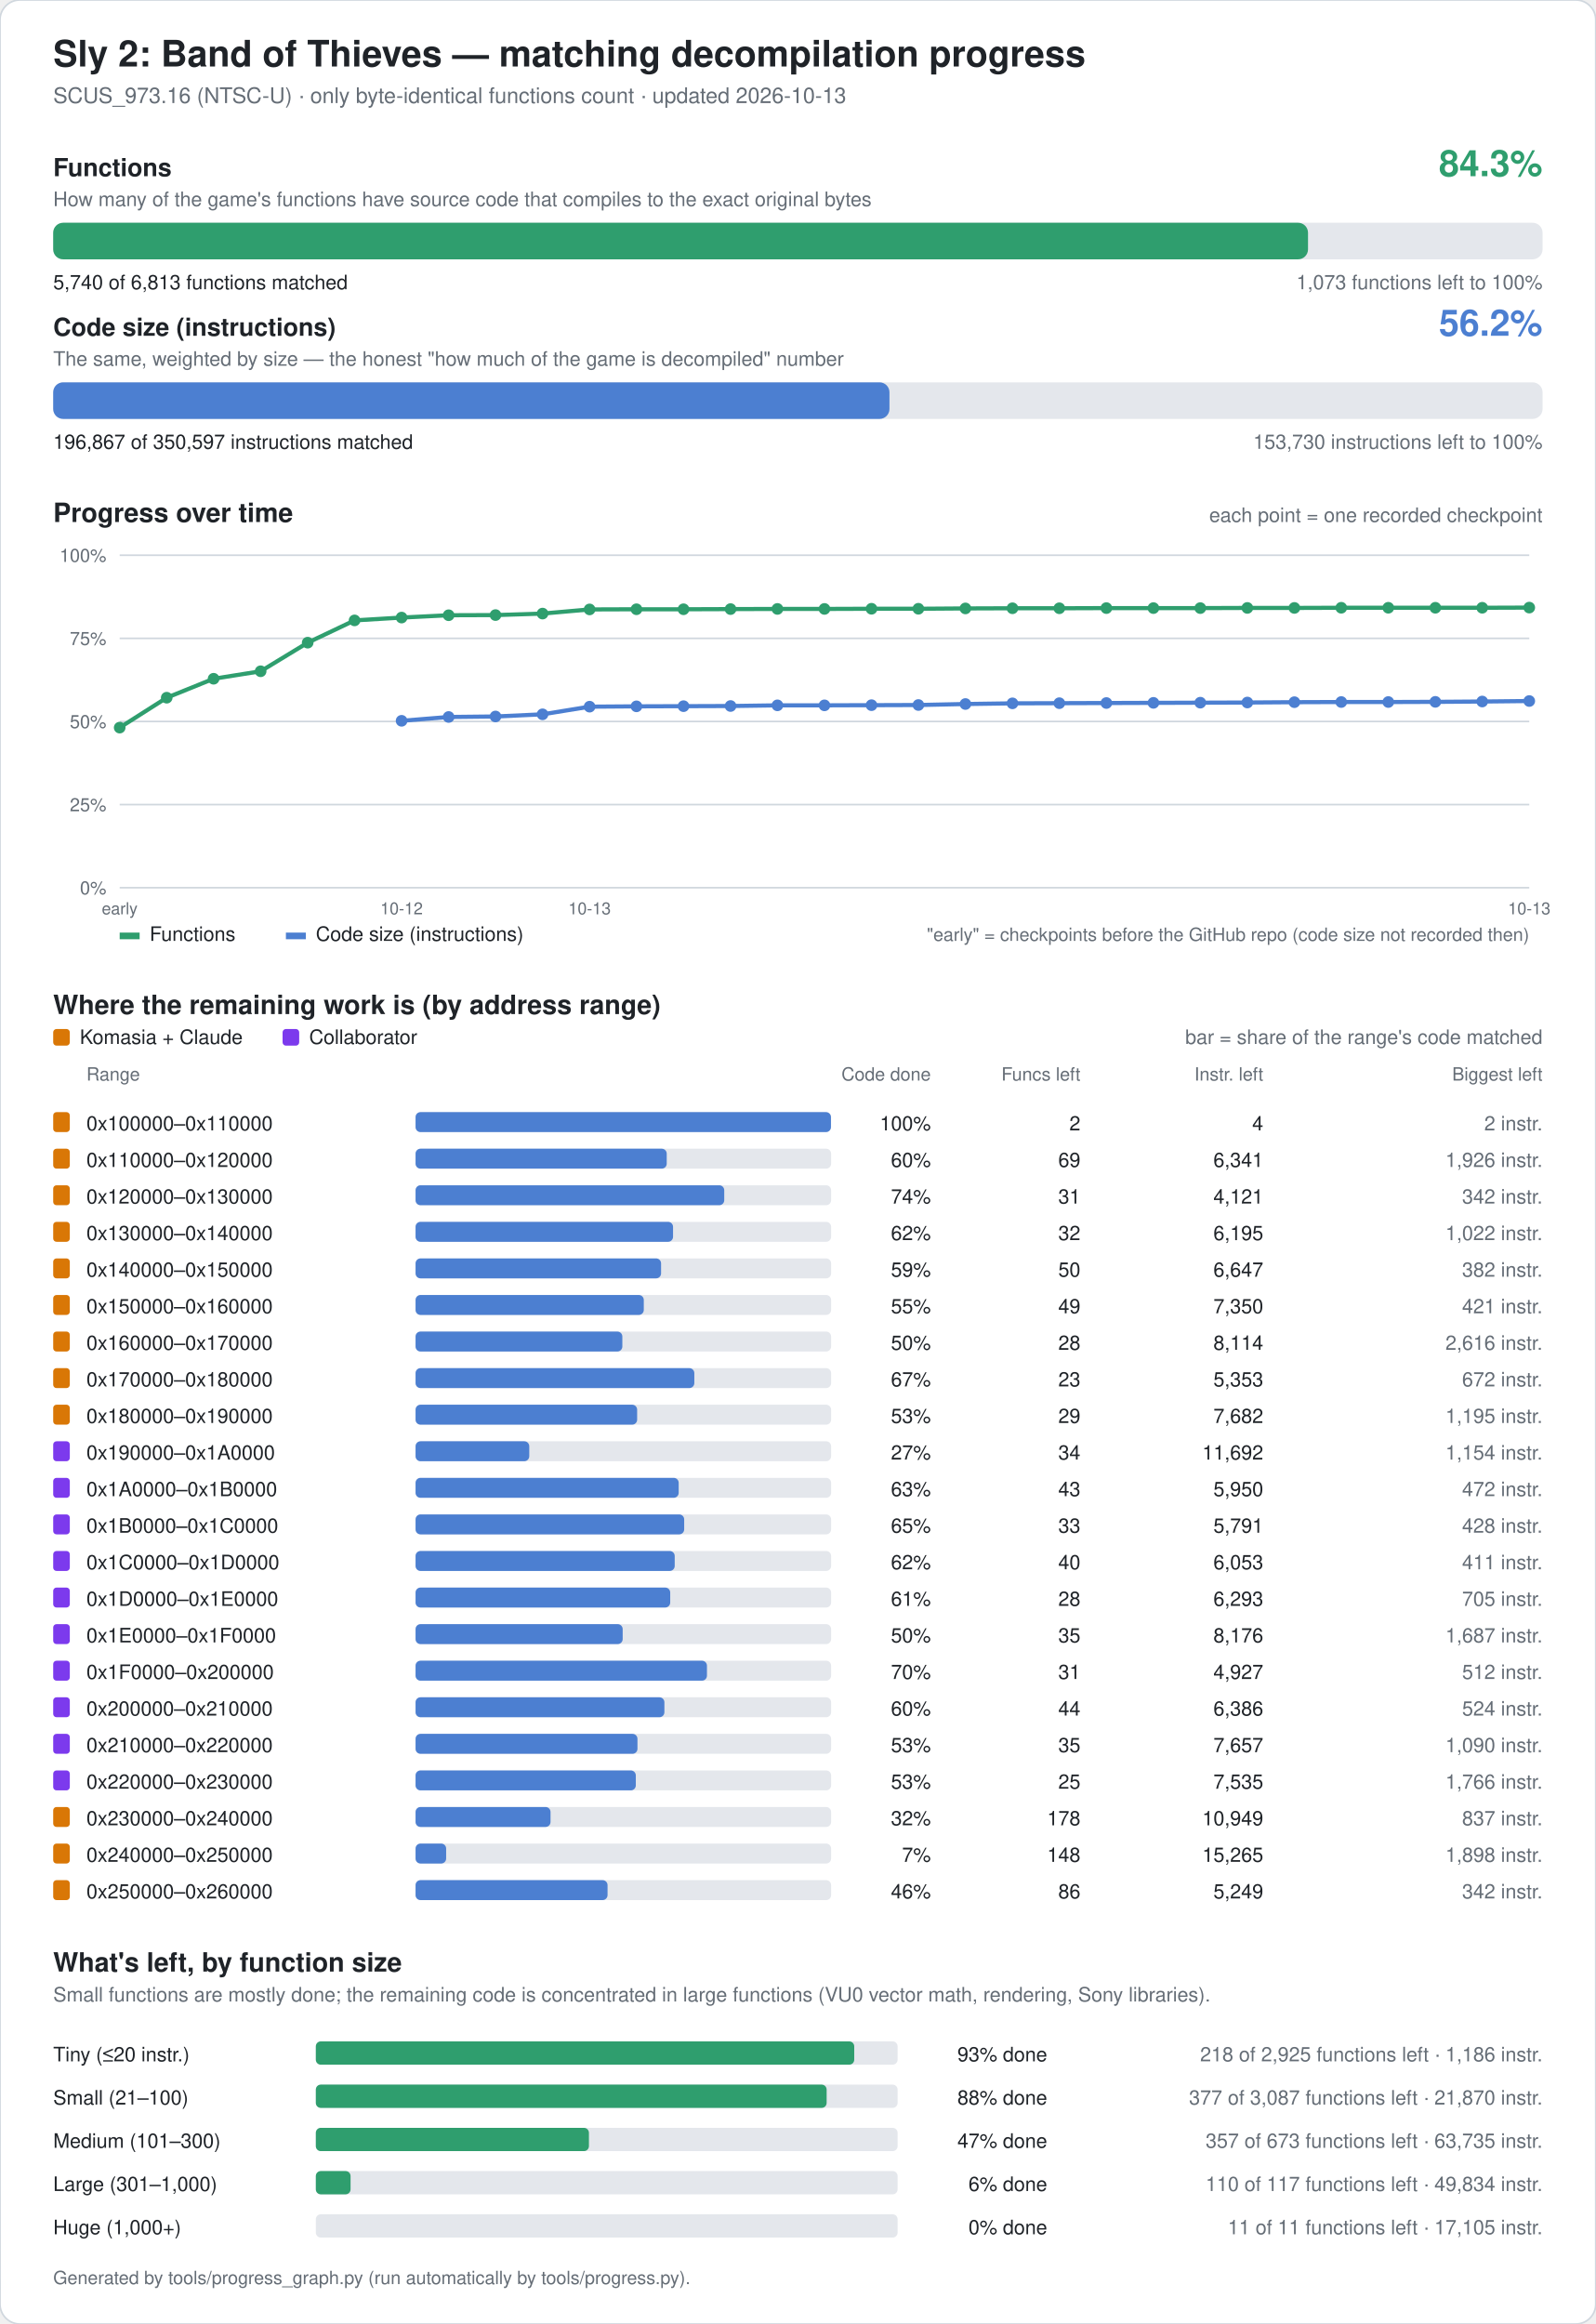
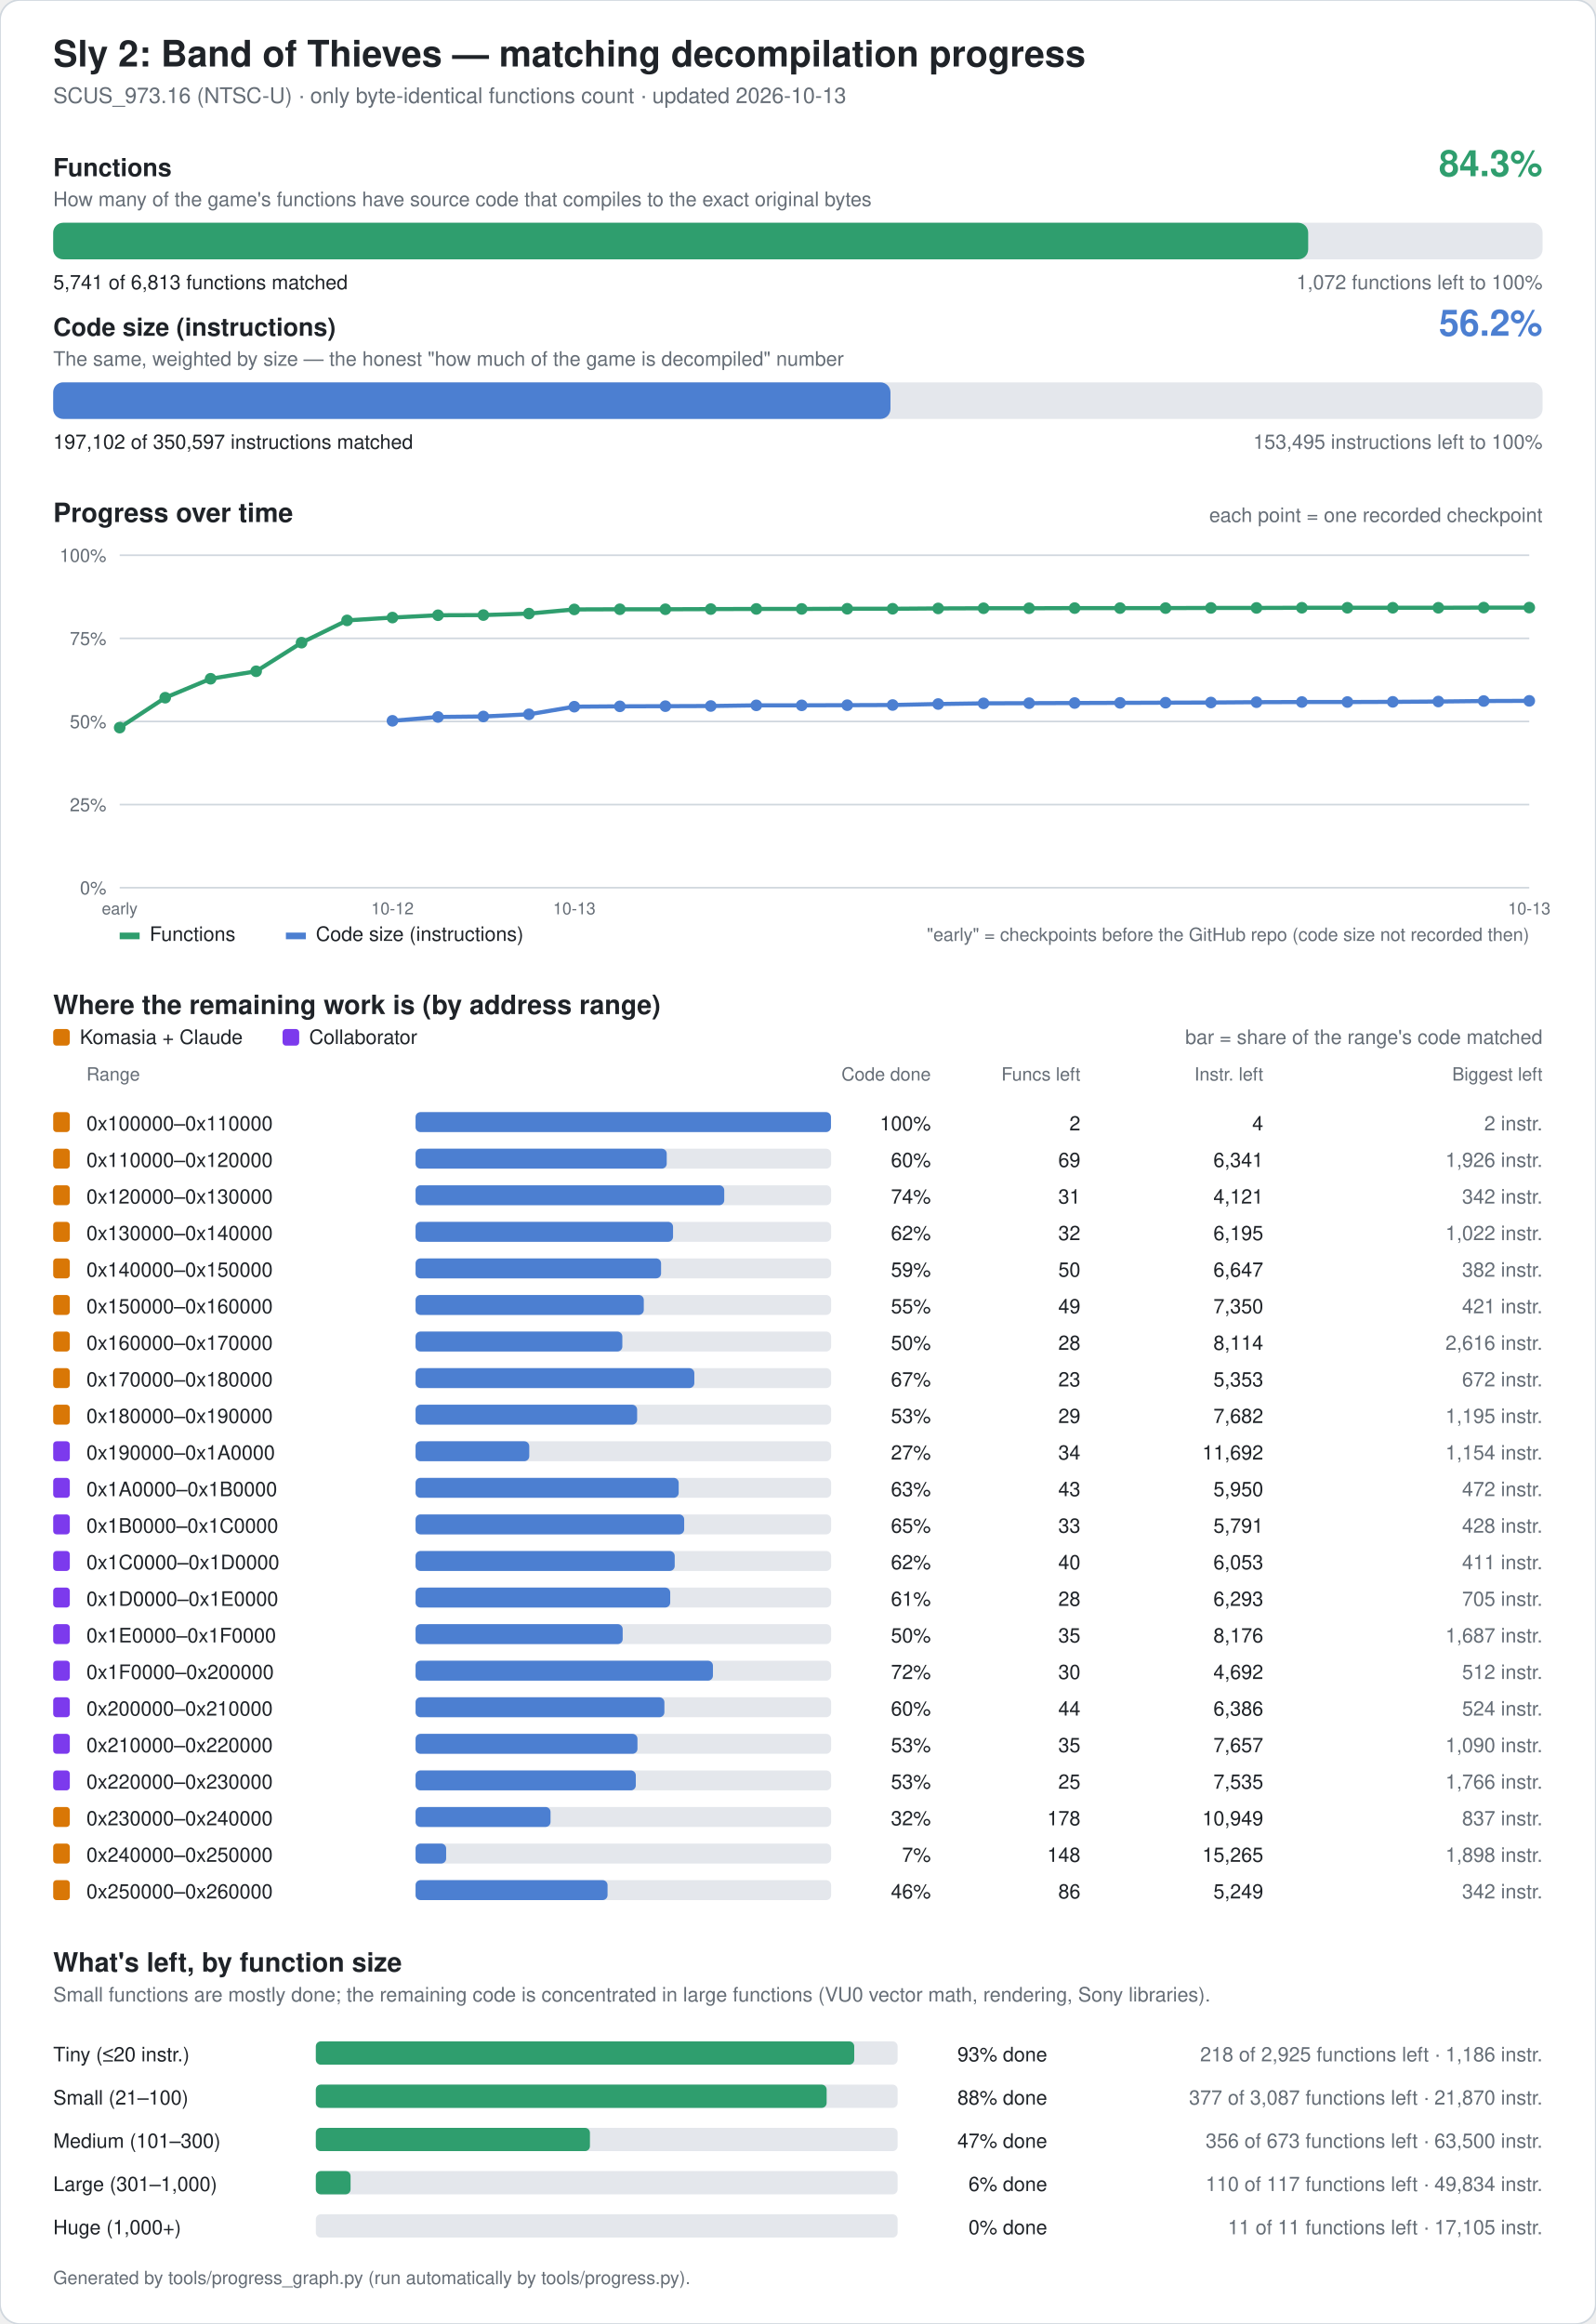
<svg xmlns="http://www.w3.org/2000/svg" width="960" height="1398" viewBox="0 0 960 1398" font-family="-apple-system,BlinkMacSystemFont,Segoe UI,Helvetica,Arial,sans-serif">
  <rect width="960" height="1398" rx="12" fill="#ffffff" stroke="#d0d7de" />
  <text x="32.0" y="40.0" font-size="22" fill="#1f2328" text-anchor="start" font-weight="bold">Sly 2: Band of Thieves — matching decompilation progress</text>
  <text x="32.0" y="62.0" font-size="13" fill="#656d76" text-anchor="start" font-weight="normal">SCUS_973.16 (NTSC-U) · only byte-identical functions count · updated 2026-10-13</text>
  <text x="32.0" y="106.0" font-size="15" fill="#1f2328" text-anchor="start" font-weight="bold">Functions</text>
  <text x="928.0" y="106.0" font-size="22" fill="#2f9e6e" text-anchor="end" font-weight="bold">84.3%</text>
  <text x="32.0" y="124.0" font-size="12" fill="#656d76" text-anchor="start" font-weight="normal">How many of the game's functions have source code that compiles to the exact original bytes</text>
  <rect x="32" y="134" width="896" height="22" rx="6" fill="#e4e7ec" />
-   <rect x="32" y="134" width="754.9" height="22" rx="6" fill="#2f9e6e" />
-   <text x="32.0" y="174.0" font-size="12" fill="#1f2328" text-anchor="start" font-weight="normal">5,740 of 6,813 functions matched</text>
-   <text x="928.0" y="174.0" font-size="12" fill="#656d76" text-anchor="end" font-weight="normal">1,073 functions left to 100%</text>
+   <rect x="32" y="134" width="755.0" height="22" rx="6" fill="#2f9e6e" />
+   <text x="32.0" y="174.0" font-size="12" fill="#1f2328" text-anchor="start" font-weight="normal">5,741 of 6,813 functions matched</text>
+   <text x="928.0" y="174.0" font-size="12" fill="#656d76" text-anchor="end" font-weight="normal">1,072 functions left to 100%</text>
  <text x="32.0" y="202.0" font-size="15" fill="#1f2328" text-anchor="start" font-weight="bold">Code size (instructions)</text>
  <text x="928.0" y="202.0" font-size="22" fill="#4c7fd1" text-anchor="end" font-weight="bold">56.2%</text>
  <text x="32.0" y="220.0" font-size="12" fill="#656d76" text-anchor="start" font-weight="normal">The same, weighted by size — the honest "how much of the game is decompiled" number</text>
  <rect x="32" y="230" width="896" height="22" rx="6" fill="#e4e7ec" />
-   <rect x="32" y="230" width="503.1" height="22" rx="6" fill="#4c7fd1" />
-   <text x="32.0" y="270.0" font-size="12" fill="#1f2328" text-anchor="start" font-weight="normal">196,867 of 350,597 instructions matched</text>
-   <text x="928.0" y="270.0" font-size="12" fill="#656d76" text-anchor="end" font-weight="normal">153,730 instructions left to 100%</text>
+   <rect x="32" y="230" width="503.7" height="22" rx="6" fill="#4c7fd1" />
+   <text x="32.0" y="270.0" font-size="12" fill="#1f2328" text-anchor="start" font-weight="normal">197,102 of 350,597 instructions matched</text>
+   <text x="928.0" y="270.0" font-size="12" fill="#656d76" text-anchor="end" font-weight="normal">153,495 instructions left to 100%</text>
  <text x="32.0" y="314.0" font-size="16" fill="#1f2328" text-anchor="start" font-weight="bold">Progress over time</text>
  <text x="928.0" y="314.0" font-size="12" fill="#656d76" text-anchor="end" font-weight="normal">each point = one recorded checkpoint</text>
  <line x1="72" y1="534.0" x2="920" y2="534.0" stroke="#d0d7de" stroke-width="1" />
  <text x="64.0" y="538.0" font-size="11" fill="#656d76" text-anchor="end" font-weight="normal">0%</text>
  <line x1="72" y1="484.0" x2="920" y2="484.0" stroke="#d0d7de" stroke-width="1" />
  <text x="64.0" y="488.0" font-size="11" fill="#656d76" text-anchor="end" font-weight="normal">25%</text>
  <line x1="72" y1="434.0" x2="920" y2="434.0" stroke="#d0d7de" stroke-width="1" />
  <text x="64.0" y="438.0" font-size="11" fill="#656d76" text-anchor="end" font-weight="normal">50%</text>
  <line x1="72" y1="384.0" x2="920" y2="384.0" stroke="#d0d7de" stroke-width="1" />
  <text x="64.0" y="388.0" font-size="11" fill="#656d76" text-anchor="end" font-weight="normal">75%</text>
  <line x1="72" y1="334.0" x2="920" y2="334.0" stroke="#d0d7de" stroke-width="1" />
  <text x="64.0" y="338.0" font-size="11" fill="#656d76" text-anchor="end" font-weight="normal">100%</text>
-   <polyline fill="none" stroke="#2f9e6e" stroke-width="2.5" stroke-linejoin="round" points="72.0,437.7 100.3,419.7 128.5,408.3 156.8,403.8 185.1,386.6 213.3,373.2 241.6,371.5 269.9,370.1 298.1,370.0 326.4,369.1 354.7,366.6 382.9,366.5 411.2,366.5 439.5,366.4 467.7,366.3 496.0,366.3 524.3,366.2 552.5,366.2 580.8,366.0 609.1,365.9 637.3,365.9 665.6,365.8 693.9,365.8 722.1,365.8 750.4,365.7 778.7,365.7 806.9,365.6 835.2,365.6 863.5,365.6 891.7,365.6 920.0,365.5" />
+   <polyline fill="none" stroke="#2f9e6e" stroke-width="2.5" stroke-linejoin="round" points="72.0,437.7 99.4,419.7 126.7,408.3 154.1,403.8 181.4,386.6 208.8,373.2 236.1,371.5 263.5,370.1 290.8,370.0 318.2,369.1 345.5,366.6 372.9,366.5 400.3,366.5 427.6,366.4 455.0,366.3 482.3,366.3 509.7,366.2 537.0,366.2 564.4,366.0 591.7,365.9 619.1,365.9 646.5,365.8 673.8,365.8 701.2,365.8 728.5,365.7 755.9,365.7 783.2,365.6 810.6,365.6 837.9,365.6 865.3,365.6 892.6,365.5 920.0,365.5" />
  <circle cx="72.0" cy="437.7" r="3.5" fill="#2f9e6e" />
-   <circle cx="100.3" cy="419.7" r="3.5" fill="#2f9e6e" />
-   <circle cx="128.5" cy="408.3" r="3.5" fill="#2f9e6e" />
-   <circle cx="156.8" cy="403.8" r="3.5" fill="#2f9e6e" />
-   <circle cx="185.1" cy="386.6" r="3.5" fill="#2f9e6e" />
-   <circle cx="213.3" cy="373.2" r="3.5" fill="#2f9e6e" />
-   <circle cx="241.6" cy="371.5" r="3.5" fill="#2f9e6e" />
-   <circle cx="269.9" cy="370.1" r="3.5" fill="#2f9e6e" />
-   <circle cx="298.1" cy="370.0" r="3.5" fill="#2f9e6e" />
-   <circle cx="326.4" cy="369.1" r="3.5" fill="#2f9e6e" />
-   <circle cx="354.7" cy="366.6" r="3.5" fill="#2f9e6e" />
-   <circle cx="382.9" cy="366.5" r="3.5" fill="#2f9e6e" />
-   <circle cx="411.2" cy="366.5" r="3.5" fill="#2f9e6e" />
-   <circle cx="439.5" cy="366.4" r="3.5" fill="#2f9e6e" />
-   <circle cx="467.7" cy="366.3" r="3.5" fill="#2f9e6e" />
-   <circle cx="496.0" cy="366.3" r="3.5" fill="#2f9e6e" />
-   <circle cx="524.3" cy="366.2" r="3.5" fill="#2f9e6e" />
-   <circle cx="552.5" cy="366.2" r="3.5" fill="#2f9e6e" />
-   <circle cx="580.8" cy="366.0" r="3.5" fill="#2f9e6e" />
-   <circle cx="609.1" cy="365.9" r="3.5" fill="#2f9e6e" />
-   <circle cx="637.3" cy="365.9" r="3.5" fill="#2f9e6e" />
-   <circle cx="665.6" cy="365.8" r="3.5" fill="#2f9e6e" />
-   <circle cx="693.9" cy="365.8" r="3.5" fill="#2f9e6e" />
-   <circle cx="722.1" cy="365.8" r="3.5" fill="#2f9e6e" />
-   <circle cx="750.4" cy="365.7" r="3.5" fill="#2f9e6e" />
-   <circle cx="778.7" cy="365.7" r="3.5" fill="#2f9e6e" />
-   <circle cx="806.9" cy="365.6" r="3.5" fill="#2f9e6e" />
-   <circle cx="835.2" cy="365.6" r="3.5" fill="#2f9e6e" />
-   <circle cx="863.5" cy="365.6" r="3.5" fill="#2f9e6e" />
-   <circle cx="891.7" cy="365.6" r="3.5" fill="#2f9e6e" />
+   <circle cx="99.4" cy="419.7" r="3.5" fill="#2f9e6e" />
+   <circle cx="126.7" cy="408.3" r="3.5" fill="#2f9e6e" />
+   <circle cx="154.1" cy="403.8" r="3.5" fill="#2f9e6e" />
+   <circle cx="181.4" cy="386.6" r="3.5" fill="#2f9e6e" />
+   <circle cx="208.8" cy="373.2" r="3.5" fill="#2f9e6e" />
+   <circle cx="236.1" cy="371.5" r="3.5" fill="#2f9e6e" />
+   <circle cx="263.5" cy="370.1" r="3.5" fill="#2f9e6e" />
+   <circle cx="290.8" cy="370.0" r="3.5" fill="#2f9e6e" />
+   <circle cx="318.2" cy="369.1" r="3.5" fill="#2f9e6e" />
+   <circle cx="345.5" cy="366.6" r="3.5" fill="#2f9e6e" />
+   <circle cx="372.9" cy="366.5" r="3.5" fill="#2f9e6e" />
+   <circle cx="400.3" cy="366.5" r="3.5" fill="#2f9e6e" />
+   <circle cx="427.6" cy="366.4" r="3.5" fill="#2f9e6e" />
+   <circle cx="455.0" cy="366.3" r="3.5" fill="#2f9e6e" />
+   <circle cx="482.3" cy="366.3" r="3.5" fill="#2f9e6e" />
+   <circle cx="509.7" cy="366.2" r="3.5" fill="#2f9e6e" />
+   <circle cx="537.0" cy="366.2" r="3.5" fill="#2f9e6e" />
+   <circle cx="564.4" cy="366.0" r="3.5" fill="#2f9e6e" />
+   <circle cx="591.7" cy="365.9" r="3.5" fill="#2f9e6e" />
+   <circle cx="619.1" cy="365.9" r="3.5" fill="#2f9e6e" />
+   <circle cx="646.5" cy="365.8" r="3.5" fill="#2f9e6e" />
+   <circle cx="673.8" cy="365.8" r="3.5" fill="#2f9e6e" />
+   <circle cx="701.2" cy="365.8" r="3.5" fill="#2f9e6e" />
+   <circle cx="728.5" cy="365.7" r="3.5" fill="#2f9e6e" />
+   <circle cx="755.9" cy="365.7" r="3.5" fill="#2f9e6e" />
+   <circle cx="783.2" cy="365.6" r="3.5" fill="#2f9e6e" />
+   <circle cx="810.6" cy="365.6" r="3.5" fill="#2f9e6e" />
+   <circle cx="837.9" cy="365.6" r="3.5" fill="#2f9e6e" />
+   <circle cx="865.3" cy="365.6" r="3.5" fill="#2f9e6e" />
+   <circle cx="892.6" cy="365.5" r="3.5" fill="#2f9e6e" />
  <circle cx="920.0" cy="365.5" r="3.5" fill="#2f9e6e" />
-   <polyline fill="none" stroke="#4c7fd1" stroke-width="2.5" stroke-linejoin="round" points="241.6,433.6 269.9,431.3 298.1,431.0 326.4,429.7 354.7,425.1 382.9,424.9 411.2,424.8 439.5,424.7 467.7,424.3 496.0,424.3 524.3,424.2 552.5,424.1 580.8,423.5 609.1,423.1 637.3,423.0 665.6,422.9 693.9,422.8 722.1,422.7 750.4,422.6 778.7,422.4 806.9,422.3 835.2,422.3 863.5,422.2 891.7,422.0 920.0,421.7" />
-   <circle cx="241.6" cy="433.6" r="3.5" fill="#4c7fd1" />
-   <circle cx="269.9" cy="431.3" r="3.5" fill="#4c7fd1" />
-   <circle cx="298.1" cy="431.0" r="3.5" fill="#4c7fd1" />
-   <circle cx="326.4" cy="429.7" r="3.5" fill="#4c7fd1" />
-   <circle cx="354.7" cy="425.1" r="3.5" fill="#4c7fd1" />
-   <circle cx="382.9" cy="424.9" r="3.5" fill="#4c7fd1" />
-   <circle cx="411.2" cy="424.8" r="3.5" fill="#4c7fd1" />
-   <circle cx="439.5" cy="424.7" r="3.5" fill="#4c7fd1" />
-   <circle cx="467.7" cy="424.3" r="3.5" fill="#4c7fd1" />
-   <circle cx="496.0" cy="424.3" r="3.5" fill="#4c7fd1" />
-   <circle cx="524.3" cy="424.2" r="3.5" fill="#4c7fd1" />
-   <circle cx="552.5" cy="424.1" r="3.5" fill="#4c7fd1" />
-   <circle cx="580.8" cy="423.5" r="3.5" fill="#4c7fd1" />
-   <circle cx="609.1" cy="423.1" r="3.5" fill="#4c7fd1" />
-   <circle cx="637.3" cy="423.0" r="3.5" fill="#4c7fd1" />
-   <circle cx="665.6" cy="422.9" r="3.5" fill="#4c7fd1" />
-   <circle cx="693.9" cy="422.8" r="3.5" fill="#4c7fd1" />
-   <circle cx="722.1" cy="422.7" r="3.5" fill="#4c7fd1" />
-   <circle cx="750.4" cy="422.6" r="3.5" fill="#4c7fd1" />
-   <circle cx="778.7" cy="422.4" r="3.5" fill="#4c7fd1" />
-   <circle cx="806.9" cy="422.3" r="3.5" fill="#4c7fd1" />
-   <circle cx="835.2" cy="422.3" r="3.5" fill="#4c7fd1" />
-   <circle cx="863.5" cy="422.2" r="3.5" fill="#4c7fd1" />
-   <circle cx="891.7" cy="422.0" r="3.5" fill="#4c7fd1" />
-   <circle cx="920.0" cy="421.7" r="3.5" fill="#4c7fd1" />
+   <polyline fill="none" stroke="#4c7fd1" stroke-width="2.5" stroke-linejoin="round" points="236.1,433.6 263.5,431.3 290.8,431.0 318.2,429.7 345.5,425.1 372.9,424.9 400.3,424.8 427.6,424.7 455.0,424.3 482.3,424.3 509.7,424.2 537.0,424.1 564.4,423.5 591.7,423.1 619.1,423.0 646.5,422.9 673.8,422.8 701.2,422.7 728.5,422.6 755.9,422.4 783.2,422.3 810.6,422.3 837.9,422.2 865.3,422.0 892.6,421.7 920.0,421.6" />
+   <circle cx="236.1" cy="433.6" r="3.5" fill="#4c7fd1" />
+   <circle cx="263.5" cy="431.3" r="3.5" fill="#4c7fd1" />
+   <circle cx="290.8" cy="431.0" r="3.5" fill="#4c7fd1" />
+   <circle cx="318.2" cy="429.7" r="3.5" fill="#4c7fd1" />
+   <circle cx="345.5" cy="425.1" r="3.5" fill="#4c7fd1" />
+   <circle cx="372.9" cy="424.9" r="3.5" fill="#4c7fd1" />
+   <circle cx="400.3" cy="424.8" r="3.5" fill="#4c7fd1" />
+   <circle cx="427.6" cy="424.7" r="3.5" fill="#4c7fd1" />
+   <circle cx="455.0" cy="424.3" r="3.5" fill="#4c7fd1" />
+   <circle cx="482.3" cy="424.3" r="3.5" fill="#4c7fd1" />
+   <circle cx="509.7" cy="424.2" r="3.5" fill="#4c7fd1" />
+   <circle cx="537.0" cy="424.1" r="3.5" fill="#4c7fd1" />
+   <circle cx="564.4" cy="423.5" r="3.5" fill="#4c7fd1" />
+   <circle cx="591.7" cy="423.1" r="3.5" fill="#4c7fd1" />
+   <circle cx="619.1" cy="423.0" r="3.5" fill="#4c7fd1" />
+   <circle cx="646.5" cy="422.9" r="3.5" fill="#4c7fd1" />
+   <circle cx="673.8" cy="422.8" r="3.5" fill="#4c7fd1" />
+   <circle cx="701.2" cy="422.7" r="3.5" fill="#4c7fd1" />
+   <circle cx="728.5" cy="422.6" r="3.5" fill="#4c7fd1" />
+   <circle cx="755.9" cy="422.4" r="3.5" fill="#4c7fd1" />
+   <circle cx="783.2" cy="422.3" r="3.5" fill="#4c7fd1" />
+   <circle cx="810.6" cy="422.3" r="3.5" fill="#4c7fd1" />
+   <circle cx="837.9" cy="422.2" r="3.5" fill="#4c7fd1" />
+   <circle cx="865.3" cy="422.0" r="3.5" fill="#4c7fd1" />
+   <circle cx="892.6" cy="421.7" r="3.5" fill="#4c7fd1" />
+   <circle cx="920.0" cy="421.6" r="3.5" fill="#4c7fd1" />
  <text x="72.0" y="550.0" font-size="10" fill="#656d76" text-anchor="middle" font-weight="normal">early</text>
-   <text x="241.6" y="550.0" font-size="10" fill="#656d76" text-anchor="middle" font-weight="normal">10-12</text>
-   <text x="354.7" y="550.0" font-size="10" fill="#656d76" text-anchor="middle" font-weight="normal">10-13</text>
+   <text x="236.1" y="550.0" font-size="10" fill="#656d76" text-anchor="middle" font-weight="normal">10-12</text>
+   <text x="345.5" y="550.0" font-size="10" fill="#656d76" text-anchor="middle" font-weight="normal">10-13</text>
  <text x="920.0" y="550.0" font-size="10" fill="#656d76" text-anchor="middle" font-weight="normal">10-13</text>
  <rect x="72" y="561" width="12" height="4" fill="#2f9e6e" />
  <text x="90.0" y="566.0" font-size="12" fill="#1f2328" text-anchor="start" font-weight="normal">Functions</text>
  <rect x="172" y="561" width="12" height="4" fill="#4c7fd1" />
  <text x="190.0" y="566.0" font-size="12" fill="#1f2328" text-anchor="start" font-weight="normal">Code size (instructions)</text>
  <text x="920.0" y="566.0" font-size="11" fill="#656d76" text-anchor="end" font-weight="normal">"early" = checkpoints before the GitHub repo (code size not recorded then)</text>
  <text x="32.0" y="610.0" font-size="16" fill="#1f2328" text-anchor="start" font-weight="bold">Where the remaining work is (by address range)</text>
  <rect x="32" y="619" width="10" height="10" rx="2" fill="#d97706" />
  <text x="48.0" y="628.0" font-size="12" fill="#1f2328" text-anchor="start" font-weight="normal">Komasia + Claude</text>
  <rect x="170" y="619" width="10" height="10" rx="2" fill="#7c3aed" />
  <text x="186.0" y="628.0" font-size="12" fill="#1f2328" text-anchor="start" font-weight="normal">Collaborator</text>
  <text x="928.0" y="628.0" font-size="12" fill="#656d76" text-anchor="end" font-weight="normal">bar = share of the range's code matched</text>
  <text x="52.0" y="650.0" font-size="11" fill="#656d76" text-anchor="start" font-weight="normal">Range</text>
  <text x="560.0" y="650.0" font-size="11" fill="#656d76" text-anchor="end" font-weight="normal">Code done</text>
  <text x="650.0" y="650.0" font-size="11" fill="#656d76" text-anchor="end" font-weight="normal">Funcs left</text>
  <text x="760.0" y="650.0" font-size="11" fill="#656d76" text-anchor="end" font-weight="normal">Instr. left</text>
  <text x="928.0" y="650.0" font-size="11" fill="#656d76" text-anchor="end" font-weight="normal">Biggest left</text>
  <rect x="32" y="669" width="10" height="12" rx="2" fill="#d97706" />
  <text x="52.0" y="680.0" font-size="12" fill="#1f2328" text-anchor="start" font-weight="normal">0x100000–0x110000</text>
  <rect x="250" y="669" width="250" height="12" rx="3" fill="#e4e7ec" />
  <rect x="250" y="669" width="249.9" height="12" rx="3" fill="#4c7fd1" />
  <text x="560.0" y="680.0" font-size="12" fill="#1f2328" text-anchor="end" font-weight="normal">100%</text>
  <text x="650.0" y="680.0" font-size="12" fill="#1f2328" text-anchor="end" font-weight="normal">2</text>
  <text x="760.0" y="680.0" font-size="12" fill="#1f2328" text-anchor="end" font-weight="normal">4</text>
  <text x="928.0" y="680.0" font-size="12" fill="#656d76" text-anchor="end" font-weight="normal">2 instr.</text>
  <rect x="32" y="691" width="10" height="12" rx="2" fill="#d97706" />
  <text x="52.0" y="702.0" font-size="12" fill="#1f2328" text-anchor="start" font-weight="normal">0x110000–0x120000</text>
  <rect x="250" y="691" width="250" height="12" rx="3" fill="#e4e7ec" />
  <rect x="250" y="691" width="151.1" height="12" rx="3" fill="#4c7fd1" />
  <text x="560.0" y="702.0" font-size="12" fill="#1f2328" text-anchor="end" font-weight="normal">60%</text>
  <text x="650.0" y="702.0" font-size="12" fill="#1f2328" text-anchor="end" font-weight="normal">69</text>
  <text x="760.0" y="702.0" font-size="12" fill="#1f2328" text-anchor="end" font-weight="normal">6,341</text>
  <text x="928.0" y="702.0" font-size="12" fill="#656d76" text-anchor="end" font-weight="normal">1,926 instr.</text>
  <rect x="32" y="713" width="10" height="12" rx="2" fill="#d97706" />
  <text x="52.0" y="724.0" font-size="12" fill="#1f2328" text-anchor="start" font-weight="normal">0x120000–0x130000</text>
  <rect x="250" y="713" width="250" height="12" rx="3" fill="#e4e7ec" />
  <rect x="250" y="713" width="185.7" height="12" rx="3" fill="#4c7fd1" />
  <text x="560.0" y="724.0" font-size="12" fill="#1f2328" text-anchor="end" font-weight="normal">74%</text>
  <text x="650.0" y="724.0" font-size="12" fill="#1f2328" text-anchor="end" font-weight="normal">31</text>
  <text x="760.0" y="724.0" font-size="12" fill="#1f2328" text-anchor="end" font-weight="normal">4,121</text>
  <text x="928.0" y="724.0" font-size="12" fill="#656d76" text-anchor="end" font-weight="normal">342 instr.</text>
  <rect x="32" y="735" width="10" height="12" rx="2" fill="#d97706" />
  <text x="52.0" y="746.0" font-size="12" fill="#1f2328" text-anchor="start" font-weight="normal">0x130000–0x140000</text>
  <rect x="250" y="735" width="250" height="12" rx="3" fill="#e4e7ec" />
  <rect x="250" y="735" width="154.9" height="12" rx="3" fill="#4c7fd1" />
  <text x="560.0" y="746.0" font-size="12" fill="#1f2328" text-anchor="end" font-weight="normal">62%</text>
  <text x="650.0" y="746.0" font-size="12" fill="#1f2328" text-anchor="end" font-weight="normal">32</text>
  <text x="760.0" y="746.0" font-size="12" fill="#1f2328" text-anchor="end" font-weight="normal">6,195</text>
  <text x="928.0" y="746.0" font-size="12" fill="#656d76" text-anchor="end" font-weight="normal">1,022 instr.</text>
  <rect x="32" y="757" width="10" height="12" rx="2" fill="#d97706" />
  <text x="52.0" y="768.0" font-size="12" fill="#1f2328" text-anchor="start" font-weight="normal">0x140000–0x150000</text>
  <rect x="250" y="757" width="250" height="12" rx="3" fill="#e4e7ec" />
  <rect x="250" y="757" width="147.7" height="12" rx="3" fill="#4c7fd1" />
  <text x="560.0" y="768.0" font-size="12" fill="#1f2328" text-anchor="end" font-weight="normal">59%</text>
  <text x="650.0" y="768.0" font-size="12" fill="#1f2328" text-anchor="end" font-weight="normal">50</text>
  <text x="760.0" y="768.0" font-size="12" fill="#1f2328" text-anchor="end" font-weight="normal">6,647</text>
  <text x="928.0" y="768.0" font-size="12" fill="#656d76" text-anchor="end" font-weight="normal">382 instr.</text>
  <rect x="32" y="779" width="10" height="12" rx="2" fill="#d97706" />
  <text x="52.0" y="790.0" font-size="12" fill="#1f2328" text-anchor="start" font-weight="normal">0x150000–0x160000</text>
  <rect x="250" y="779" width="250" height="12" rx="3" fill="#e4e7ec" />
  <rect x="250" y="779" width="137.3" height="12" rx="3" fill="#4c7fd1" />
  <text x="560.0" y="790.0" font-size="12" fill="#1f2328" text-anchor="end" font-weight="normal">55%</text>
  <text x="650.0" y="790.0" font-size="12" fill="#1f2328" text-anchor="end" font-weight="normal">49</text>
  <text x="760.0" y="790.0" font-size="12" fill="#1f2328" text-anchor="end" font-weight="normal">7,350</text>
  <text x="928.0" y="790.0" font-size="12" fill="#656d76" text-anchor="end" font-weight="normal">421 instr.</text>
  <rect x="32" y="801" width="10" height="12" rx="2" fill="#d97706" />
  <text x="52.0" y="812.0" font-size="12" fill="#1f2328" text-anchor="start" font-weight="normal">0x160000–0x170000</text>
  <rect x="250" y="801" width="250" height="12" rx="3" fill="#e4e7ec" />
  <rect x="250" y="801" width="124.4" height="12" rx="3" fill="#4c7fd1" />
  <text x="560.0" y="812.0" font-size="12" fill="#1f2328" text-anchor="end" font-weight="normal">50%</text>
  <text x="650.0" y="812.0" font-size="12" fill="#1f2328" text-anchor="end" font-weight="normal">28</text>
  <text x="760.0" y="812.0" font-size="12" fill="#1f2328" text-anchor="end" font-weight="normal">8,114</text>
  <text x="928.0" y="812.0" font-size="12" fill="#656d76" text-anchor="end" font-weight="normal">2,616 instr.</text>
  <rect x="32" y="823" width="10" height="12" rx="2" fill="#d97706" />
  <text x="52.0" y="834.0" font-size="12" fill="#1f2328" text-anchor="start" font-weight="normal">0x170000–0x180000</text>
  <rect x="250" y="823" width="250" height="12" rx="3" fill="#e4e7ec" />
  <rect x="250" y="823" width="167.7" height="12" rx="3" fill="#4c7fd1" />
  <text x="560.0" y="834.0" font-size="12" fill="#1f2328" text-anchor="end" font-weight="normal">67%</text>
  <text x="650.0" y="834.0" font-size="12" fill="#1f2328" text-anchor="end" font-weight="normal">23</text>
  <text x="760.0" y="834.0" font-size="12" fill="#1f2328" text-anchor="end" font-weight="normal">5,353</text>
  <text x="928.0" y="834.0" font-size="12" fill="#656d76" text-anchor="end" font-weight="normal">672 instr.</text>
  <rect x="32" y="845" width="10" height="12" rx="2" fill="#d97706" />
  <text x="52.0" y="856.0" font-size="12" fill="#1f2328" text-anchor="start" font-weight="normal">0x180000–0x190000</text>
  <rect x="250" y="845" width="250" height="12" rx="3" fill="#e4e7ec" />
  <rect x="250" y="845" width="133.3" height="12" rx="3" fill="#4c7fd1" />
  <text x="560.0" y="856.0" font-size="12" fill="#1f2328" text-anchor="end" font-weight="normal">53%</text>
  <text x="650.0" y="856.0" font-size="12" fill="#1f2328" text-anchor="end" font-weight="normal">29</text>
  <text x="760.0" y="856.0" font-size="12" fill="#1f2328" text-anchor="end" font-weight="normal">7,682</text>
  <text x="928.0" y="856.0" font-size="12" fill="#656d76" text-anchor="end" font-weight="normal">1,195 instr.</text>
  <rect x="32" y="867" width="10" height="12" rx="2" fill="#7c3aed" />
  <text x="52.0" y="878.0" font-size="12" fill="#1f2328" text-anchor="start" font-weight="normal">0x190000–0x1A0000</text>
  <rect x="250" y="867" width="250" height="12" rx="3" fill="#e4e7ec" />
  <rect x="250" y="867" width="68.4" height="12" rx="3" fill="#4c7fd1" />
  <text x="560.0" y="878.0" font-size="12" fill="#1f2328" text-anchor="end" font-weight="normal">27%</text>
  <text x="650.0" y="878.0" font-size="12" fill="#1f2328" text-anchor="end" font-weight="normal">34</text>
  <text x="760.0" y="878.0" font-size="12" fill="#1f2328" text-anchor="end" font-weight="normal">11,692</text>
  <text x="928.0" y="878.0" font-size="12" fill="#656d76" text-anchor="end" font-weight="normal">1,154 instr.</text>
  <rect x="32" y="889" width="10" height="12" rx="2" fill="#7c3aed" />
  <text x="52.0" y="900.0" font-size="12" fill="#1f2328" text-anchor="start" font-weight="normal">0x1A0000–0x1B0000</text>
  <rect x="250" y="889" width="250" height="12" rx="3" fill="#e4e7ec" />
  <rect x="250" y="889" width="158.3" height="12" rx="3" fill="#4c7fd1" />
  <text x="560.0" y="900.0" font-size="12" fill="#1f2328" text-anchor="end" font-weight="normal">63%</text>
  <text x="650.0" y="900.0" font-size="12" fill="#1f2328" text-anchor="end" font-weight="normal">43</text>
  <text x="760.0" y="900.0" font-size="12" fill="#1f2328" text-anchor="end" font-weight="normal">5,950</text>
  <text x="928.0" y="900.0" font-size="12" fill="#656d76" text-anchor="end" font-weight="normal">472 instr.</text>
  <rect x="32" y="911" width="10" height="12" rx="2" fill="#7c3aed" />
  <text x="52.0" y="922.0" font-size="12" fill="#1f2328" text-anchor="start" font-weight="normal">0x1B0000–0x1C0000</text>
  <rect x="250" y="911" width="250" height="12" rx="3" fill="#e4e7ec" />
  <rect x="250" y="911" width="161.6" height="12" rx="3" fill="#4c7fd1" />
  <text x="560.0" y="922.0" font-size="12" fill="#1f2328" text-anchor="end" font-weight="normal">65%</text>
  <text x="650.0" y="922.0" font-size="12" fill="#1f2328" text-anchor="end" font-weight="normal">33</text>
  <text x="760.0" y="922.0" font-size="12" fill="#1f2328" text-anchor="end" font-weight="normal">5,791</text>
  <text x="928.0" y="922.0" font-size="12" fill="#656d76" text-anchor="end" font-weight="normal">428 instr.</text>
  <rect x="32" y="933" width="10" height="12" rx="2" fill="#7c3aed" />
  <text x="52.0" y="944.0" font-size="12" fill="#1f2328" text-anchor="start" font-weight="normal">0x1C0000–0x1D0000</text>
  <rect x="250" y="933" width="250" height="12" rx="3" fill="#e4e7ec" />
  <rect x="250" y="933" width="155.9" height="12" rx="3" fill="#4c7fd1" />
  <text x="560.0" y="944.0" font-size="12" fill="#1f2328" text-anchor="end" font-weight="normal">62%</text>
  <text x="650.0" y="944.0" font-size="12" fill="#1f2328" text-anchor="end" font-weight="normal">40</text>
  <text x="760.0" y="944.0" font-size="12" fill="#1f2328" text-anchor="end" font-weight="normal">6,053</text>
  <text x="928.0" y="944.0" font-size="12" fill="#656d76" text-anchor="end" font-weight="normal">411 instr.</text>
  <rect x="32" y="955" width="10" height="12" rx="2" fill="#7c3aed" />
  <text x="52.0" y="966.0" font-size="12" fill="#1f2328" text-anchor="start" font-weight="normal">0x1D0000–0x1E0000</text>
  <rect x="250" y="955" width="250" height="12" rx="3" fill="#e4e7ec" />
  <rect x="250" y="955" width="153.2" height="12" rx="3" fill="#4c7fd1" />
  <text x="560.0" y="966.0" font-size="12" fill="#1f2328" text-anchor="end" font-weight="normal">61%</text>
  <text x="650.0" y="966.0" font-size="12" fill="#1f2328" text-anchor="end" font-weight="normal">28</text>
  <text x="760.0" y="966.0" font-size="12" fill="#1f2328" text-anchor="end" font-weight="normal">6,293</text>
  <text x="928.0" y="966.0" font-size="12" fill="#656d76" text-anchor="end" font-weight="normal">705 instr.</text>
  <rect x="32" y="977" width="10" height="12" rx="2" fill="#7c3aed" />
  <text x="52.0" y="988.0" font-size="12" fill="#1f2328" text-anchor="start" font-weight="normal">0x1E0000–0x1F0000</text>
  <rect x="250" y="977" width="250" height="12" rx="3" fill="#e4e7ec" />
  <rect x="250" y="977" width="124.6" height="12" rx="3" fill="#4c7fd1" />
  <text x="560.0" y="988.0" font-size="12" fill="#1f2328" text-anchor="end" font-weight="normal">50%</text>
  <text x="650.0" y="988.0" font-size="12" fill="#1f2328" text-anchor="end" font-weight="normal">35</text>
  <text x="760.0" y="988.0" font-size="12" fill="#1f2328" text-anchor="end" font-weight="normal">8,176</text>
  <text x="928.0" y="988.0" font-size="12" fill="#656d76" text-anchor="end" font-weight="normal">1,687 instr.</text>
  <rect x="32" y="999" width="10" height="12" rx="2" fill="#7c3aed" />
  <text x="52.0" y="1010.0" font-size="12" fill="#1f2328" text-anchor="start" font-weight="normal">0x1F0000–0x200000</text>
  <rect x="250" y="999" width="250" height="12" rx="3" fill="#e4e7ec" />
-   <rect x="250" y="999" width="175.3" height="12" rx="3" fill="#4c7fd1" />
-   <text x="560.0" y="1010.0" font-size="12" fill="#1f2328" text-anchor="end" font-weight="normal">70%</text>
-   <text x="650.0" y="1010.0" font-size="12" fill="#1f2328" text-anchor="end" font-weight="normal">31</text>
-   <text x="760.0" y="1010.0" font-size="12" fill="#1f2328" text-anchor="end" font-weight="normal">4,927</text>
+   <rect x="250" y="999" width="178.9" height="12" rx="3" fill="#4c7fd1" />
+   <text x="560.0" y="1010.0" font-size="12" fill="#1f2328" text-anchor="end" font-weight="normal">72%</text>
+   <text x="650.0" y="1010.0" font-size="12" fill="#1f2328" text-anchor="end" font-weight="normal">30</text>
+   <text x="760.0" y="1010.0" font-size="12" fill="#1f2328" text-anchor="end" font-weight="normal">4,692</text>
  <text x="928.0" y="1010.0" font-size="12" fill="#656d76" text-anchor="end" font-weight="normal">512 instr.</text>
  <rect x="32" y="1021" width="10" height="12" rx="2" fill="#7c3aed" />
  <text x="52.0" y="1032.0" font-size="12" fill="#1f2328" text-anchor="start" font-weight="normal">0x200000–0x210000</text>
  <rect x="250" y="1021" width="250" height="12" rx="3" fill="#e4e7ec" />
  <rect x="250" y="1021" width="149.7" height="12" rx="3" fill="#4c7fd1" />
  <text x="560.0" y="1032.0" font-size="12" fill="#1f2328" text-anchor="end" font-weight="normal">60%</text>
  <text x="650.0" y="1032.0" font-size="12" fill="#1f2328" text-anchor="end" font-weight="normal">44</text>
  <text x="760.0" y="1032.0" font-size="12" fill="#1f2328" text-anchor="end" font-weight="normal">6,386</text>
  <text x="928.0" y="1032.0" font-size="12" fill="#656d76" text-anchor="end" font-weight="normal">524 instr.</text>
  <rect x="32" y="1043" width="10" height="12" rx="2" fill="#7c3aed" />
  <text x="52.0" y="1054.0" font-size="12" fill="#1f2328" text-anchor="start" font-weight="normal">0x210000–0x220000</text>
  <rect x="250" y="1043" width="250" height="12" rx="3" fill="#e4e7ec" />
  <rect x="250" y="1043" width="133.5" height="12" rx="3" fill="#4c7fd1" />
  <text x="560.0" y="1054.0" font-size="12" fill="#1f2328" text-anchor="end" font-weight="normal">53%</text>
  <text x="650.0" y="1054.0" font-size="12" fill="#1f2328" text-anchor="end" font-weight="normal">35</text>
  <text x="760.0" y="1054.0" font-size="12" fill="#1f2328" text-anchor="end" font-weight="normal">7,657</text>
  <text x="928.0" y="1054.0" font-size="12" fill="#656d76" text-anchor="end" font-weight="normal">1,090 instr.</text>
  <rect x="32" y="1065" width="10" height="12" rx="2" fill="#7c3aed" />
  <text x="52.0" y="1076.0" font-size="12" fill="#1f2328" text-anchor="start" font-weight="normal">0x220000–0x230000</text>
  <rect x="250" y="1065" width="250" height="12" rx="3" fill="#e4e7ec" />
  <rect x="250" y="1065" width="132.5" height="12" rx="3" fill="#4c7fd1" />
  <text x="560.0" y="1076.0" font-size="12" fill="#1f2328" text-anchor="end" font-weight="normal">53%</text>
  <text x="650.0" y="1076.0" font-size="12" fill="#1f2328" text-anchor="end" font-weight="normal">25</text>
  <text x="760.0" y="1076.0" font-size="12" fill="#1f2328" text-anchor="end" font-weight="normal">7,535</text>
  <text x="928.0" y="1076.0" font-size="12" fill="#656d76" text-anchor="end" font-weight="normal">1,766 instr.</text>
  <rect x="32" y="1087" width="10" height="12" rx="2" fill="#d97706" />
  <text x="52.0" y="1098.0" font-size="12" fill="#1f2328" text-anchor="start" font-weight="normal">0x230000–0x240000</text>
  <rect x="250" y="1087" width="250" height="12" rx="3" fill="#e4e7ec" />
  <rect x="250" y="1087" width="81.2" height="12" rx="3" fill="#4c7fd1" />
  <text x="560.0" y="1098.0" font-size="12" fill="#1f2328" text-anchor="end" font-weight="normal">32%</text>
  <text x="650.0" y="1098.0" font-size="12" fill="#1f2328" text-anchor="end" font-weight="normal">178</text>
  <text x="760.0" y="1098.0" font-size="12" fill="#1f2328" text-anchor="end" font-weight="normal">10,949</text>
  <text x="928.0" y="1098.0" font-size="12" fill="#656d76" text-anchor="end" font-weight="normal">837 instr.</text>
  <rect x="32" y="1109" width="10" height="12" rx="2" fill="#d97706" />
  <text x="52.0" y="1120.0" font-size="12" fill="#1f2328" text-anchor="start" font-weight="normal">0x240000–0x250000</text>
  <rect x="250" y="1109" width="250" height="12" rx="3" fill="#e4e7ec" />
  <rect x="250" y="1109" width="18.4" height="12" rx="3" fill="#4c7fd1" />
  <text x="560.0" y="1120.0" font-size="12" fill="#1f2328" text-anchor="end" font-weight="normal">7%</text>
  <text x="650.0" y="1120.0" font-size="12" fill="#1f2328" text-anchor="end" font-weight="normal">148</text>
  <text x="760.0" y="1120.0" font-size="12" fill="#1f2328" text-anchor="end" font-weight="normal">15,265</text>
  <text x="928.0" y="1120.0" font-size="12" fill="#656d76" text-anchor="end" font-weight="normal">1,898 instr.</text>
  <rect x="32" y="1131" width="10" height="12" rx="2" fill="#d97706" />
  <text x="52.0" y="1142.0" font-size="12" fill="#1f2328" text-anchor="start" font-weight="normal">0x250000–0x260000</text>
  <rect x="250" y="1131" width="250" height="12" rx="3" fill="#e4e7ec" />
  <rect x="250" y="1131" width="115.5" height="12" rx="3" fill="#4c7fd1" />
  <text x="560.0" y="1142.0" font-size="12" fill="#1f2328" text-anchor="end" font-weight="normal">46%</text>
  <text x="650.0" y="1142.0" font-size="12" fill="#1f2328" text-anchor="end" font-weight="normal">86</text>
  <text x="760.0" y="1142.0" font-size="12" fill="#1f2328" text-anchor="end" font-weight="normal">5,249</text>
  <text x="928.0" y="1142.0" font-size="12" fill="#656d76" text-anchor="end" font-weight="normal">342 instr.</text>
  <text x="32.0" y="1186.0" font-size="16" fill="#1f2328" text-anchor="start" font-weight="bold">What's left, by function size</text>
  <text x="32.0" y="1204.0" font-size="12" fill="#656d76" text-anchor="start" font-weight="normal">Small functions are mostly done; the remaining code is concentrated in large functions (VU0 vector math, rendering, Sony libraries).</text>
  <text x="32.0" y="1240.0" font-size="12" fill="#1f2328" text-anchor="start" font-weight="normal">Tiny (≤20 instr.)</text>
  <rect x="190" y="1228" width="350" height="14" rx="3" fill="#e4e7ec" />
  <rect x="190" y="1228" width="323.9" height="14" rx="3" fill="#2f9e6e" />
  <text x="630.0" y="1240.0" font-size="12" fill="#1f2328" text-anchor="end" font-weight="normal">93% done</text>
  <text x="928.0" y="1240.0" font-size="12" fill="#656d76" text-anchor="end" font-weight="normal">218 of 2,925 functions left · 1,186 instr.</text>
  <text x="32.0" y="1266.0" font-size="12" fill="#1f2328" text-anchor="start" font-weight="normal">Small (21–100)</text>
  <rect x="190" y="1254" width="350" height="14" rx="3" fill="#e4e7ec" />
  <rect x="190" y="1254" width="307.3" height="14" rx="3" fill="#2f9e6e" />
  <text x="630.0" y="1266.0" font-size="12" fill="#1f2328" text-anchor="end" font-weight="normal">88% done</text>
  <text x="928.0" y="1266.0" font-size="12" fill="#656d76" text-anchor="end" font-weight="normal">377 of 3,087 functions left · 21,870 instr.</text>
  <text x="32.0" y="1292.0" font-size="12" fill="#1f2328" text-anchor="start" font-weight="normal">Medium (101–300)</text>
  <rect x="190" y="1280" width="350" height="14" rx="3" fill="#e4e7ec" />
-   <rect x="190" y="1280" width="164.3" height="14" rx="3" fill="#2f9e6e" />
+   <rect x="190" y="1280" width="164.9" height="14" rx="3" fill="#2f9e6e" />
  <text x="630.0" y="1292.0" font-size="12" fill="#1f2328" text-anchor="end" font-weight="normal">47% done</text>
-   <text x="928.0" y="1292.0" font-size="12" fill="#656d76" text-anchor="end" font-weight="normal">357 of 673 functions left · 63,735 instr.</text>
+   <text x="928.0" y="1292.0" font-size="12" fill="#656d76" text-anchor="end" font-weight="normal">356 of 673 functions left · 63,500 instr.</text>
  <text x="32.0" y="1318.0" font-size="12" fill="#1f2328" text-anchor="start" font-weight="normal">Large (301–1,000)</text>
  <rect x="190" y="1306" width="350" height="14" rx="3" fill="#e4e7ec" />
  <rect x="190" y="1306" width="20.9" height="14" rx="3" fill="#2f9e6e" />
  <text x="630.0" y="1318.0" font-size="12" fill="#1f2328" text-anchor="end" font-weight="normal">6% done</text>
  <text x="928.0" y="1318.0" font-size="12" fill="#656d76" text-anchor="end" font-weight="normal">110 of 117 functions left · 49,834 instr.</text>
  <text x="32.0" y="1344.0" font-size="12" fill="#1f2328" text-anchor="start" font-weight="normal">Huge (1,000+)</text>
  <rect x="190" y="1332" width="350" height="14" rx="3" fill="#e4e7ec" />
  <rect x="190" y="1332" width="0.0" height="14" rx="3" fill="#2f9e6e" />
  <text x="630.0" y="1344.0" font-size="12" fill="#1f2328" text-anchor="end" font-weight="normal">0% done</text>
  <text x="928.0" y="1344.0" font-size="12" fill="#656d76" text-anchor="end" font-weight="normal">11 of 11 functions left · 17,105 instr.</text>
  <text x="32.0" y="1374.0" font-size="11" fill="#656d76" text-anchor="start" font-weight="normal">Generated by tools/progress_graph.py (run automatically by tools/progress.py).</text>
</svg>
